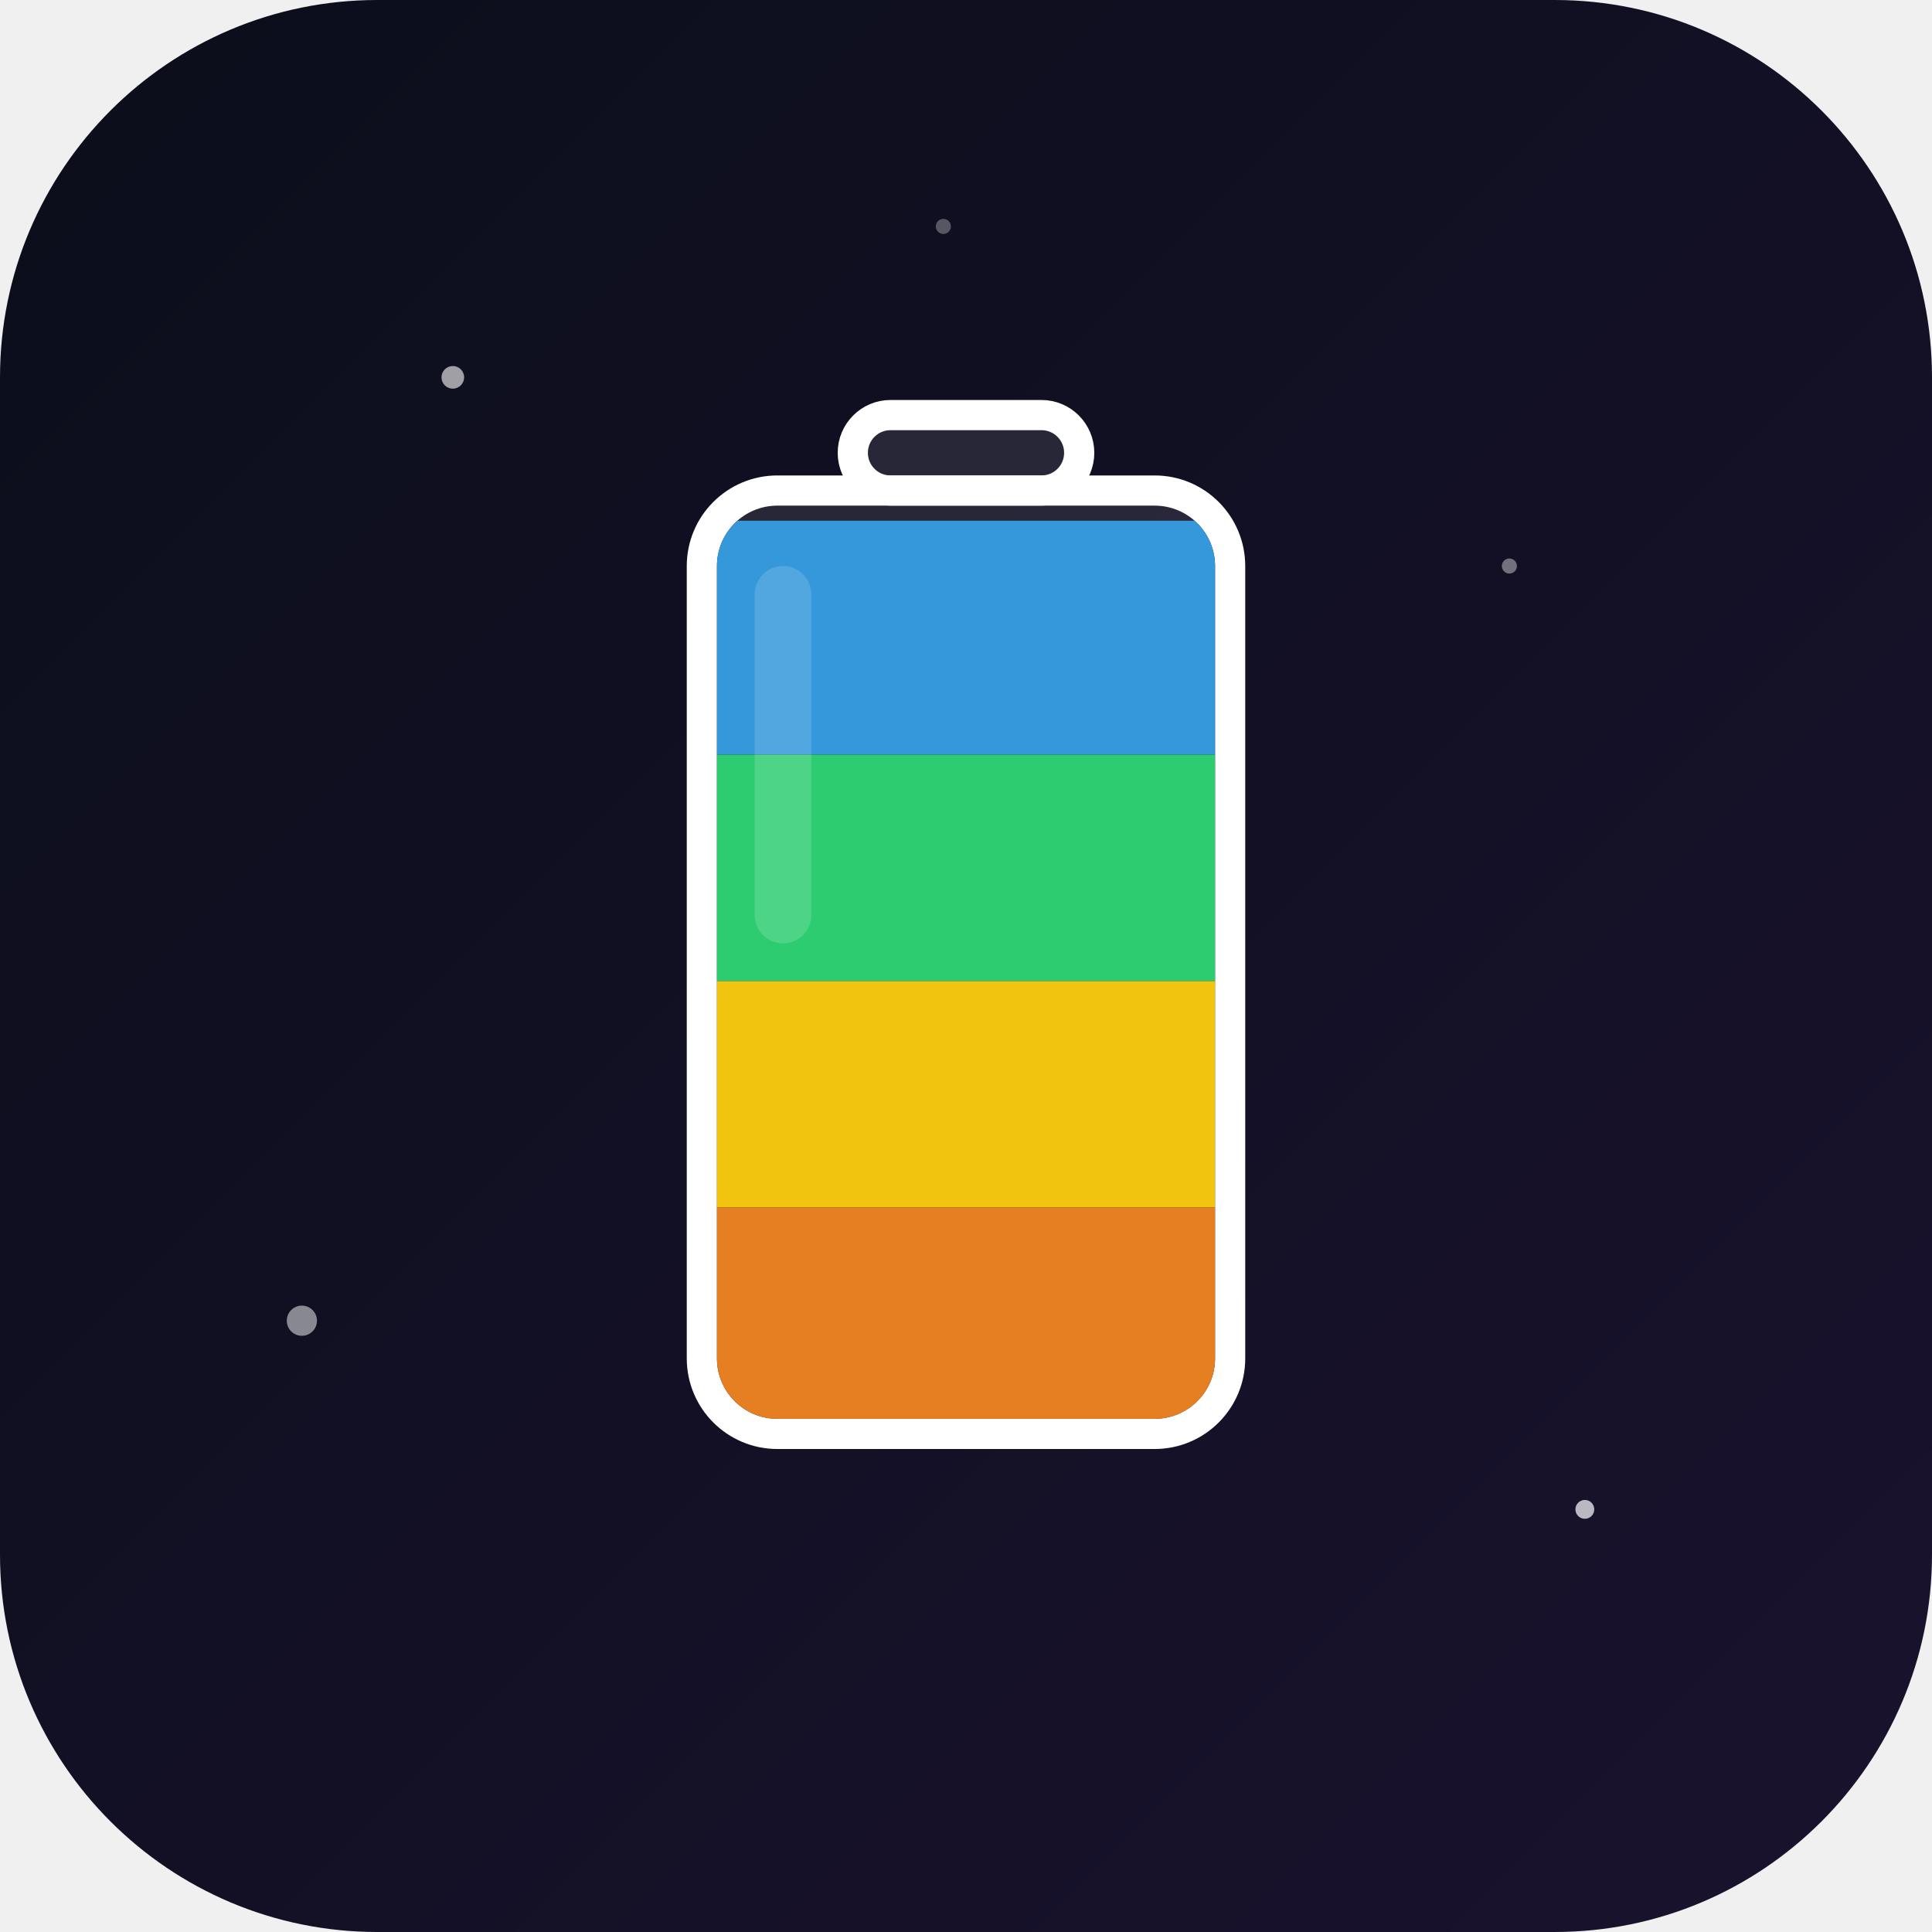
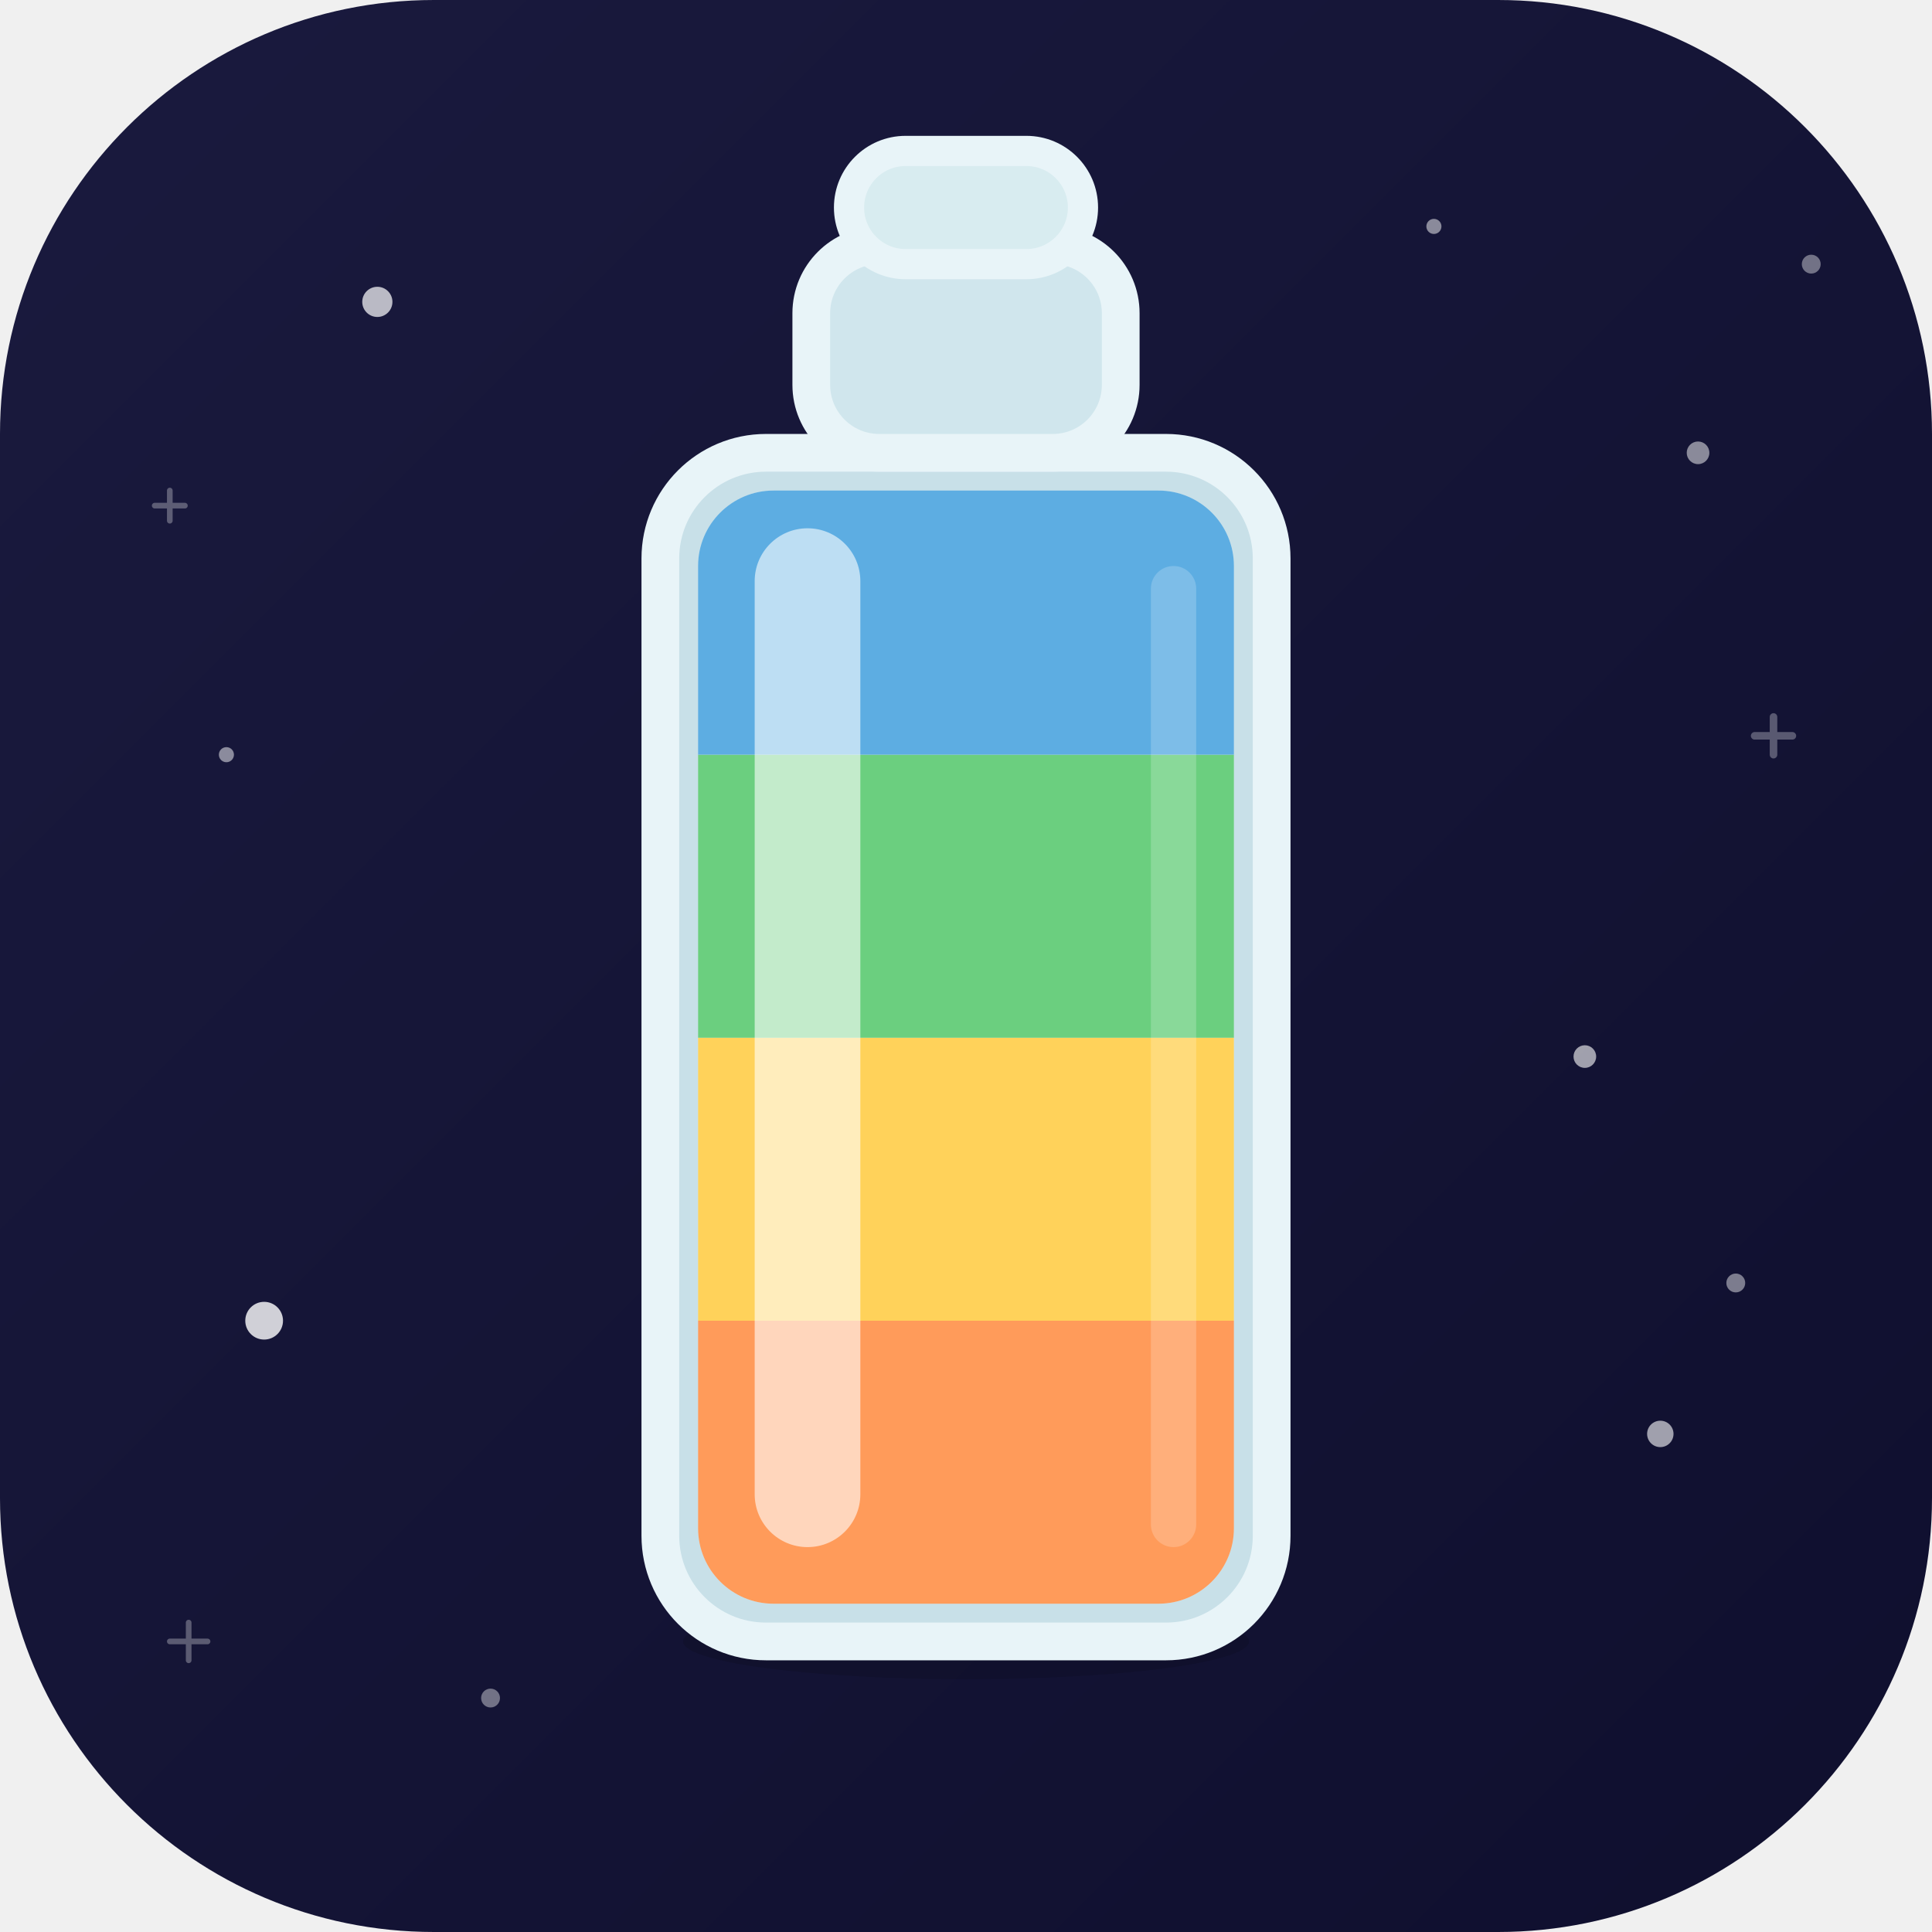
<svg xmlns="http://www.w3.org/2000/svg" width="512" height="512" viewBox="0 0 512 512" fill="none">
-   <rect width="512" height="512" rx="100" fill="url(#spaceGradient)" />
-   <circle cx="120" cy="100" r="3" fill="white" opacity="0.6" />
-   <circle cx="400" cy="150" r="2" fill="white" opacity="0.4" />
-   <circle cx="80" cy="350" r="4" fill="white" opacity="0.5" />
-   <circle cx="420" cy="400" r="2.5" fill="white" opacity="0.7" />
-   <circle cx="250" cy="60" r="2" fill="white" opacity="0.3" />
-   <rect x="226" y="110" width="60" height="20" rx="10" stroke="white" stroke-width="8" fill="rgba(255,255,255,0.1)" />
-   <rect x="186" y="130" width="140" height="250" rx="20" stroke="white" stroke-width="8" fill="rgba(255,255,255,0.1)" />
+   <rect width="512" height="512" rx="115" fill="url(#spaceGradient)" />
+   <circle cx="100" cy="80" r="4" fill="white" opacity="0.7" />
+   <circle cx="450" cy="120" r="3" fill="white" opacity="0.5" />
+   <circle cx="70" cy="350" r="5" fill="white" opacity="0.8" />
+   <circle cx="440" cy="380" r="3.5" fill="white" opacity="0.6" />
+   <circle cx="480" cy="70" r="2.5" fill="white" opacity="0.4" />
+   <circle cx="60" cy="200" r="2" fill="white" opacity="0.5" />
+   <circle cx="420" cy="280" r="3" fill="white" opacity="0.6" />
+   <circle cx="130" cy="450" r="2.5" fill="white" opacity="0.4" />
+   <circle cx="380" cy="60" r="2" fill="white" opacity="0.5" />
+   <circle cx="460" cy="340" r="2.5" fill="white" opacity="0.45" />
+   <g opacity="0.3">
+     <path d="M285 85 L285 95 M280 90 L290 90" stroke="white" stroke-width="1.5" stroke-linecap="round" />
+     <path d="M45 130 L45 138 M41 134 L49 134" stroke="white" stroke-width="1.5" stroke-linecap="round" />
+     <path d="M470 190 L470 200 M465 195 L475 195" stroke="white" stroke-width="2" stroke-linecap="round" />
+     <path d="M50 430 L50 440 M45 435 L55 435" stroke="white" stroke-width="1.5" stroke-linecap="round" />
+   </g>
+   <ellipse cx="256" cy="435" rx="75" ry="10" fill="rgba(0,0,0,0.25)" opacity="0.5" />
+   <rect x="175" y="120" width="162" height="315" rx="28" fill="url(#bottleOutline)" stroke="#E8F4F8" stroke-width="10" stroke-linejoin="round" />
+   <rect x="215" y="65" width="82" height="55" rx="18" fill="url(#neckFill)" stroke="#E8F4F8" stroke-width="10" stroke-linejoin="round" />
+   <rect x="225" y="40" width="62" height="30" rx="15" fill="url(#capGradient)" stroke="#E8F4F8" stroke-width="8" />
+   <rect x="185" y="130" width="142" height="295" rx="20" fill="#D8E8ED" />
+   <defs>
+     <clipPath id="bottleClip">
+       <rect x="185" y="130" width="142" height="295" rx="20" />
+     </clipPath>
+   </defs>
  <g clip-path="url(#bottleClip)">
-     <rect x="186" y="138" width="140" height="62" fill="#3498DB" />
-     <rect x="186" y="200" width="140" height="60" fill="#2ECC71" />
-     <rect x="186" y="260" width="140" height="60" fill="#F1C40F" />
-     <rect x="186" y="320" width="140" height="60" fill="#E67E22" />
+     <rect x="185" y="350" width="142" height="75" fill="#FF9B5A" />
+     <rect x="185" y="275" width="142" height="75" fill="#FFD25A" />
+     <rect x="185" y="200" width="142" height="75" fill="#6BCF7F" />
+     <rect x="185" y="125" width="142" height="75" fill="#5DADE2" />
  </g>
-   <rect x="200" y="150" width="15" height="100" rx="7.5" fill="white" opacity="0.15" />
+   <rect x="200" y="140" width="28" height="270" rx="14" fill="url(#glassShine)" opacity="0.85" />
+   <rect x="305" y="150" width="12" height="260" rx="6" fill="rgba(255,255,255,0.2)" />
  <defs>
    <linearGradient id="spaceGradient" x1="0" y1="0" x2="512" y2="512" gradientUnits="userSpaceOnUse">
-       <stop stop-color="#0B0E1B" />
-       <stop offset="1" stop-color="#1A122E" />
+       <stop stop-color="#1a1a3e" />
+       <stop offset="1" stop-color="#0f0f2e" />
    </linearGradient>
-     <clipPath id="bottleClip">
-       <rect x="190" y="134" width="132" height="242" rx="16" />
-     </clipPath>
+     <linearGradient id="bottleOutline" x1="175" y1="120" x2="337" y2="435">
+       <stop stop-color="#C8E0E8" />
+       <stop offset="0.5" stop-color="#B0D4E0" />
+       <stop offset="1" stop-color="#C8E0E8" />
+     </linearGradient>
+     <linearGradient id="neckFill" x1="215" y1="65" x2="297" y2="120">
+       <stop stop-color="#D0E6ED" />
+       <stop offset="1" stop-color="#B8DCE5" />
+     </linearGradient>
+     <linearGradient id="capGradient" x1="225" y1="40" x2="287" y2="70">
+       <stop stop-color="#D8ECF0" />
+       <stop offset="1" stop-color="#C0DEE8" />
+     </linearGradient>
+     <linearGradient id="glassShine" x1="200" y1="0" x2="228" y2="0">
+       <stop stop-color="rgba(255,255,255,0.7)" />
+       <stop offset="0.5" stop-color="rgba(255,255,255,0.4)" />
+       <stop offset="1" stop-color="rgba(255,255,255,0.1)" />
+     </linearGradient>
  </defs>
</svg>
